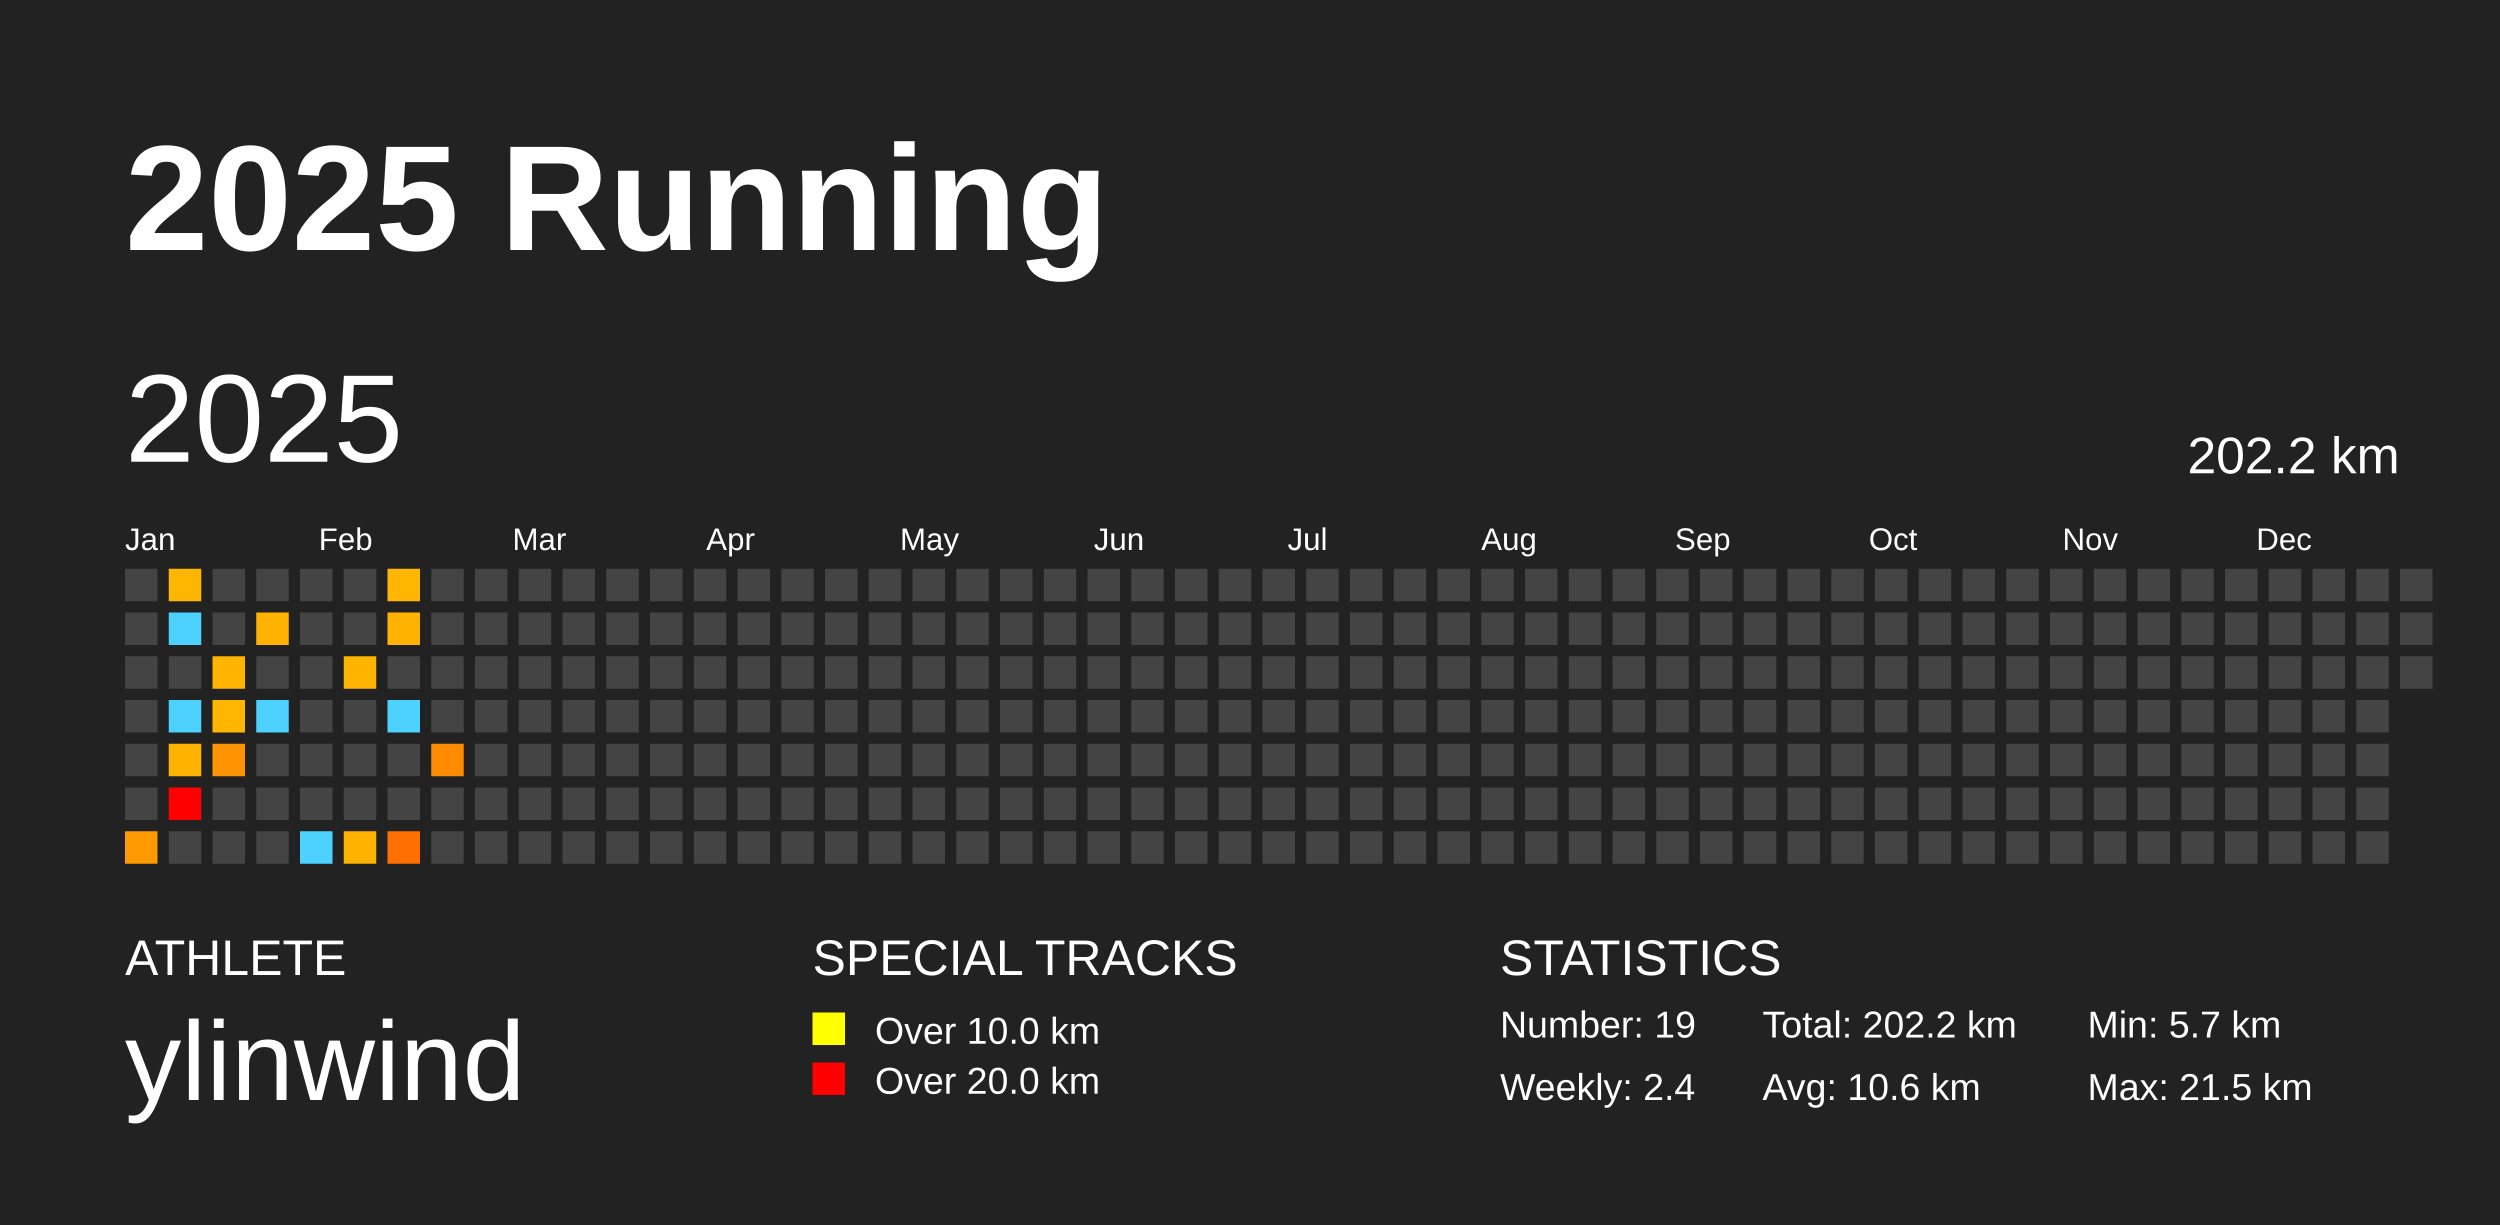
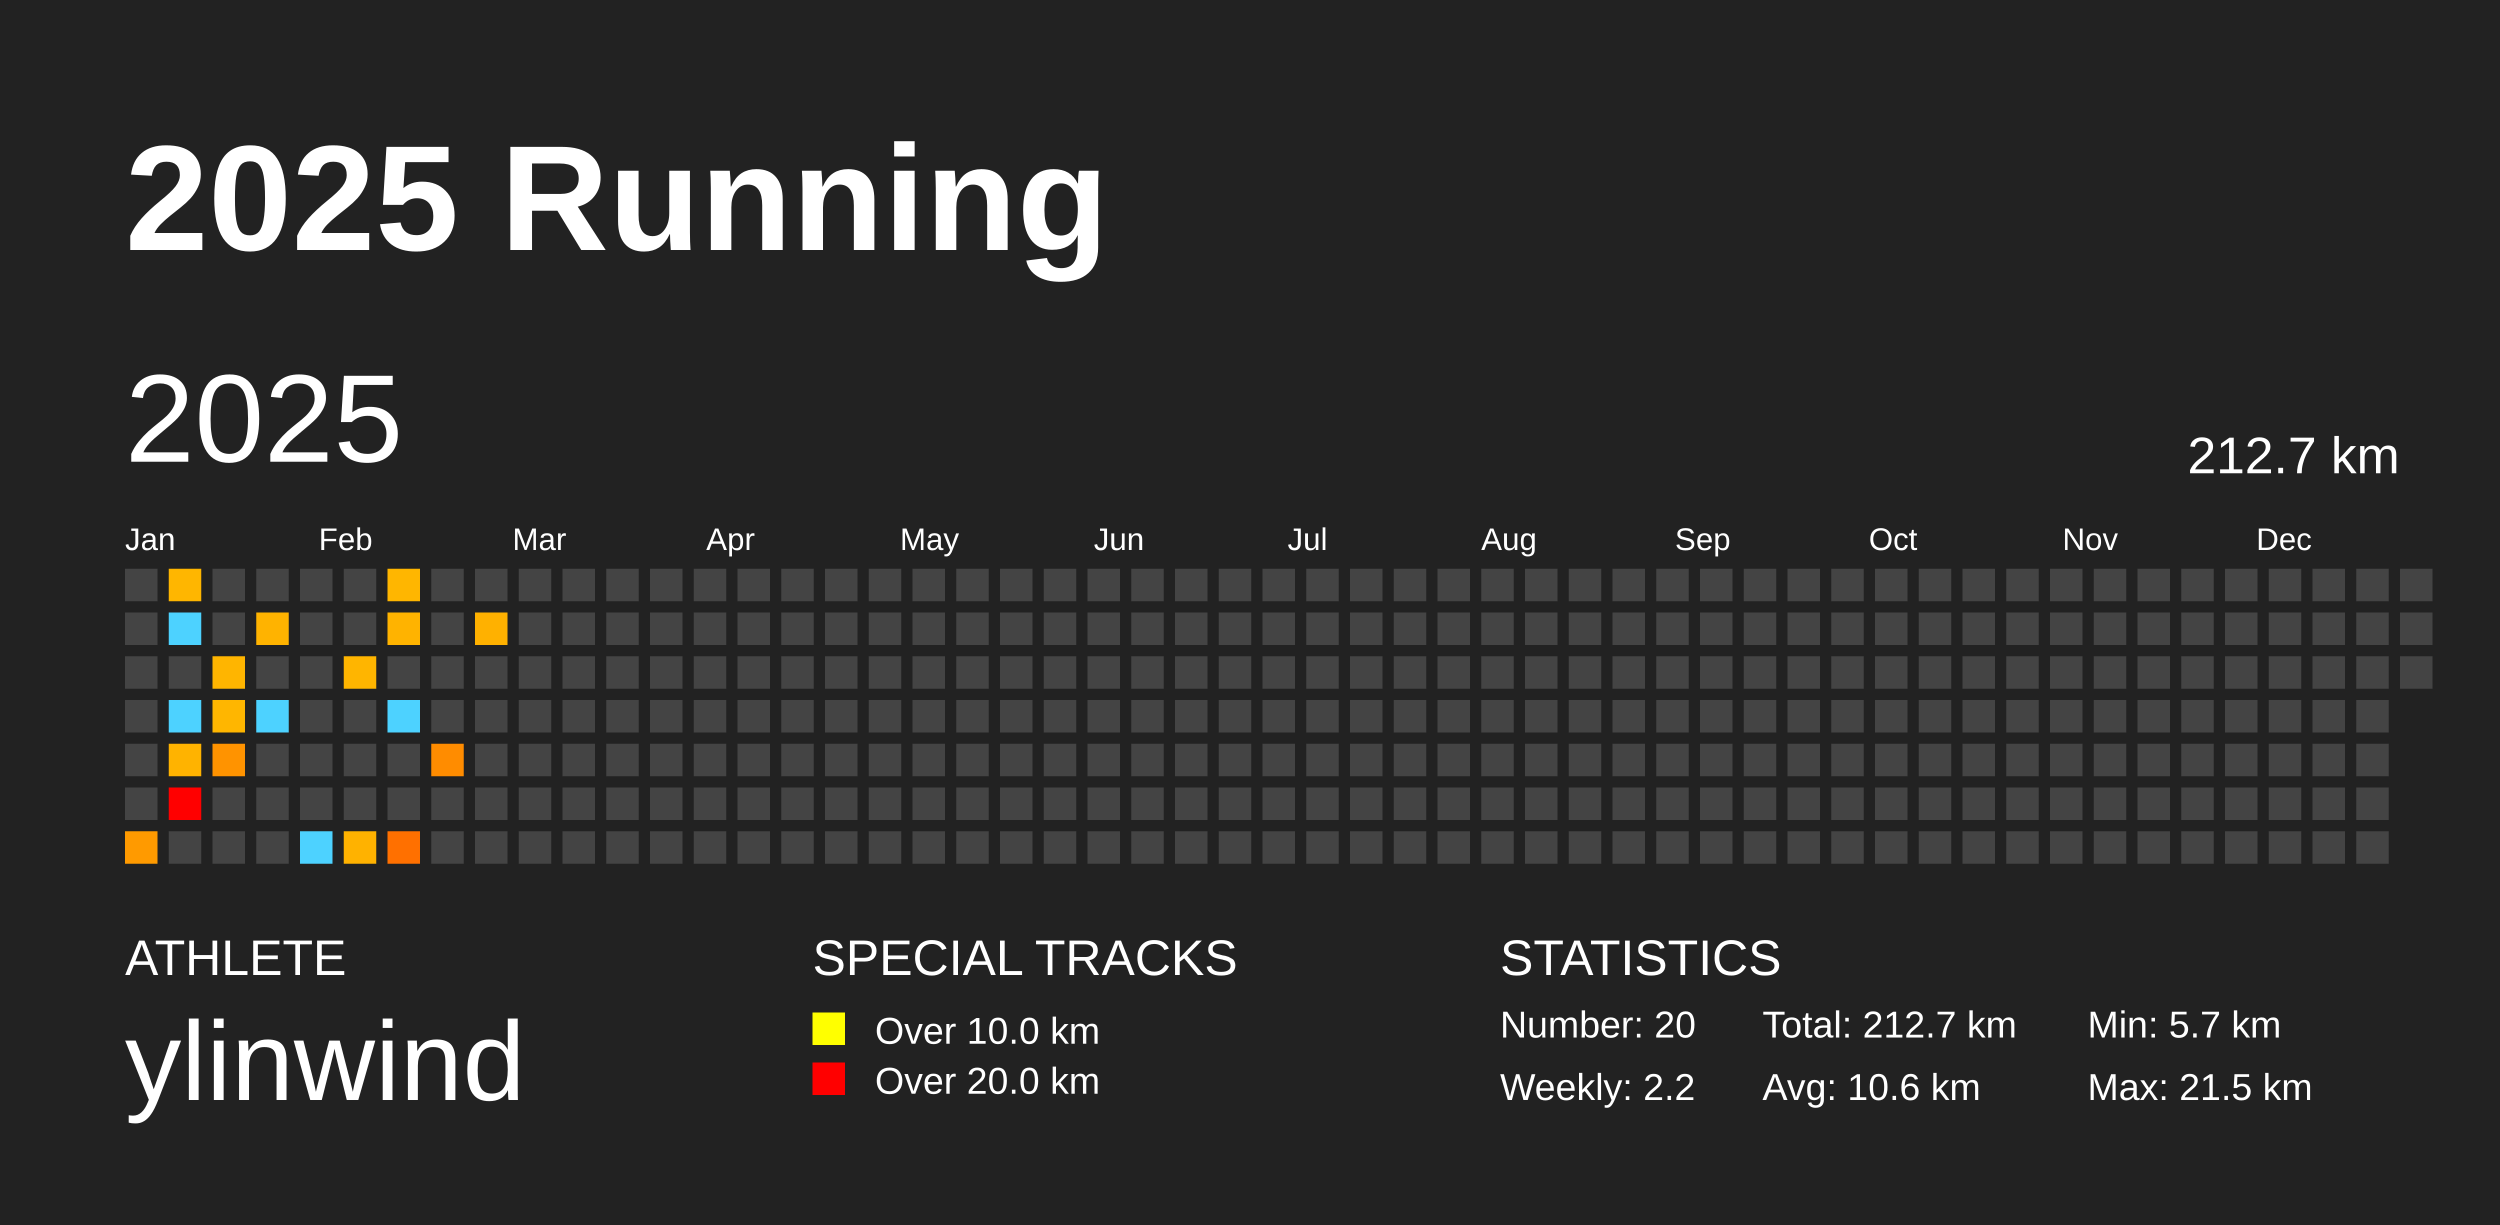
<svg xmlns="http://www.w3.org/2000/svg" baseProfile="full" height="98mm" version="1.1" viewBox="0,0,200,98" width="200mm">
  <defs />
  <rect fill="#222222" height="98" width="200" x="0" y="0" />
  <text fill="#FFFFFF" style="font-size:12px; font-family:Arial; font-weight:bold;" x="10" y="20">2025 Running</text>
  <text fill="#FFFFFF" style="font-size:4px; font-family:Arial" x="10" y="78">ATHLETE</text>
  <text fill="#FFFFFF" style="font-size:9px; font-family:Arial" x="10" y="88">ylinwind</text>
  <text fill="#FFFFFF" style="font-size:4px; font-family:Arial" x="65" y="78">SPECIAL TRACKS</text>
  <rect fill="yellow" height="2.6" width="2.6" x="65" y="81" />
  <text fill="#FFFFFF" style="font-size:3px; font-family:Arial" x="70" y="83.5">Over 10.0 km</text>
  <rect fill="red" height="2.6" width="2.6" x="65" y="85" />
  <text fill="#FFFFFF" style="font-size:3px; font-family:Arial" x="70" y="87.5">Over 20.0 km</text>
  <text fill="#FFFFFF" style="font-size:4px; font-family:Arial" x="120" y="78">STATISTICS</text>
-   <text fill="#FFFFFF" style="font-size:3px; font-family:Arial" x="120" y="83">Number: 19</text>
-   <text fill="#FFFFFF" style="font-size:3px; font-family:Arial" x="120" y="88">Weekly: 2.4</text>
-   <text fill="#FFFFFF" style="font-size:3px; font-family:Arial" x="141" y="83">Total: 202.2 km</text>
+   <text fill="#FFFFFF" style="font-size:3px; font-family:Arial" x="120" y="83">Number: 20</text>
+   <text fill="#FFFFFF" style="font-size:3px; font-family:Arial" x="120" y="88">Weekly: 2.2</text>
+   <text fill="#FFFFFF" style="font-size:3px; font-family:Arial" x="141" y="83">Total: 212.7 km</text>
  <text fill="#FFFFFF" style="font-size:3px; font-family:Arial" x="141" y="88">Avg: 10.6 km</text>
  <text fill="#FFFFFF" style="font-size:3px; font-family:Arial" x="167" y="83">Min: 5.7 km</text>
  <text fill="#FFFFFF" style="font-size:3px; font-family:Arial" x="167" y="88">Max: 21.5 km</text>
  <text dominant-baseline="hanging" fill="#FFFFFF" style="font-size:10.0px; font-family:Arial;" x="10" y="30">2025</text>
-   <text dominant-baseline="hanging" fill="#FFFFFF" style="font-size:4.125px; font-family:Arial;" x="175" y="35">202.2 km</text>
+   <text dominant-baseline="hanging" fill="#FFFFFF" style="font-size:4.125px; font-family:Arial;" x="175" y="35">212.7 km</text>
  <text fill="#FFFFFF" style="font-size:2.5px; font-family:Arial" x="10.0" y="44">Jan</text>
  <text fill="#FFFFFF" style="font-size:2.5px; font-family:Arial" x="25.5" y="44">Feb</text>
  <text fill="#FFFFFF" style="font-size:2.5px; font-family:Arial" x="41.0" y="44">Mar</text>
  <text fill="#FFFFFF" style="font-size:2.5px; font-family:Arial" x="56.5" y="44">Apr</text>
  <text fill="#FFFFFF" style="font-size:2.5px; font-family:Arial" x="72.0" y="44">May</text>
  <text fill="#FFFFFF" style="font-size:2.5px; font-family:Arial" x="87.5" y="44">Jun</text>
  <text fill="#FFFFFF" style="font-size:2.5px; font-family:Arial" x="103.0" y="44">Jul</text>
  <text fill="#FFFFFF" style="font-size:2.5px; font-family:Arial" x="118.5" y="44">Aug</text>
  <text fill="#FFFFFF" style="font-size:2.5px; font-family:Arial" x="134.0" y="44">Sep</text>
  <text fill="#FFFFFF" style="font-size:2.5px; font-family:Arial" x="149.5" y="44">Oct</text>
  <text fill="#FFFFFF" style="font-size:2.5px; font-family:Arial" x="165.0" y="44">Nov</text>
  <text fill="#FFFFFF" style="font-size:2.5px; font-family:Arial" x="180.5" y="44">Dec</text>
  <rect fill="#444444" height="2.6" width="2.6" x="10.0" y="45.5" />
  <rect fill="#444444" height="2.6" width="2.6" x="10.0" y="49.0" />
  <rect fill="#444444" height="2.6" width="2.6" x="10.0" y="52.5" />
  <rect fill="#444444" height="2.6" width="2.6" x="10.0" y="56.0" />
  <rect fill="#444444" height="2.6" width="2.6" x="10.0" y="59.5" />
  <rect fill="#444444" height="2.6" width="2.6" x="10.0" y="63.0" />
  <rect fill="#ff9a00" height="2.6" width="2.6" x="10.0" y="66.5" />
  <rect fill="#ffb600" height="2.6" width="2.6" x="13.5" y="45.5" />
  <rect fill="#4dd2ff" height="2.6" width="2.6" x="13.5" y="49.0" />
  <rect fill="#444444" height="2.6" width="2.6" x="13.5" y="52.5" />
  <rect fill="#4dd2ff" height="2.6" width="2.6" x="13.5" y="56.0" />
  <rect fill="#ffb300" height="2.6" width="2.6" x="13.5" y="59.5" />
  <rect fill="red" height="2.6" width="2.6" x="13.5" y="63.0" />
  <rect fill="#444444" height="2.6" width="2.6" x="13.5" y="66.5" />
  <rect fill="#444444" height="2.6" width="2.6" x="17.0" y="45.5" />
  <rect fill="#444444" height="2.6" width="2.6" x="17.0" y="49.0" />
  <rect fill="#ffb500" height="2.6" width="2.6" x="17.0" y="52.5" />
  <rect fill="#ffb600" height="2.6" width="2.6" x="17.0" y="56.0" />
  <rect fill="#ff9300" height="2.6" width="2.6" x="17.0" y="59.5" />
  <rect fill="#444444" height="2.6" width="2.6" x="17.0" y="63.0" />
  <rect fill="#444444" height="2.6" width="2.6" x="17.0" y="66.5" />
  <rect fill="#444444" height="2.6" width="2.6" x="20.5" y="45.5" />
  <rect fill="#ffb300" height="2.6" width="2.6" x="20.5" y="49.0" />
  <rect fill="#444444" height="2.6" width="2.6" x="20.5" y="52.5" />
  <rect fill="#4dd2ff" height="2.6" width="2.6" x="20.5" y="56.0" />
  <rect fill="#444444" height="2.6" width="2.6" x="20.5" y="59.5" />
  <rect fill="#444444" height="2.6" width="2.6" x="20.5" y="63.0" />
  <rect fill="#444444" height="2.6" width="2.6" x="20.5" y="66.5" />
  <rect fill="#444444" height="2.6" width="2.6" x="24.0" y="45.5" />
  <rect fill="#444444" height="2.6" width="2.6" x="24.0" y="49.0" />
  <rect fill="#444444" height="2.6" width="2.6" x="24.0" y="52.5" />
  <rect fill="#444444" height="2.6" width="2.6" x="24.0" y="56.0" />
  <rect fill="#444444" height="2.6" width="2.6" x="24.0" y="59.5" />
  <rect fill="#444444" height="2.6" width="2.6" x="24.0" y="63.0" />
  <rect fill="#4dd2ff" height="2.6" width="2.6" x="24.0" y="66.5" />
  <rect fill="#444444" height="2.6" width="2.6" x="27.5" y="45.5" />
  <rect fill="#444444" height="2.6" width="2.6" x="27.5" y="49.0" />
  <rect fill="#ffb500" height="2.6" width="2.6" x="27.5" y="52.5" />
  <rect fill="#444444" height="2.6" width="2.6" x="27.5" y="56.0" />
  <rect fill="#444444" height="2.6" width="2.6" x="27.5" y="59.5" />
  <rect fill="#444444" height="2.6" width="2.6" x="27.5" y="63.0" />
  <rect fill="#ffb200" height="2.6" width="2.6" x="27.5" y="66.5" />
  <rect fill="#ffb600" height="2.6" width="2.6" x="31.0" y="45.5" />
  <rect fill="#ffb300" height="2.6" width="2.6" x="31.0" y="49.0" />
  <rect fill="#444444" height="2.6" width="2.6" x="31.0" y="52.5" />
  <rect fill="#4dd2ff" height="2.6" width="2.6" x="31.0" y="56.0" />
  <rect fill="#444444" height="2.6" width="2.6" x="31.0" y="59.5" />
  <rect fill="#444444" height="2.6" width="2.6" x="31.0" y="63.0" />
  <rect fill="#ff7000" height="2.6" width="2.6" x="31.0" y="66.5" />
  <rect fill="#444444" height="2.6" width="2.6" x="34.5" y="45.5" />
  <rect fill="#444444" height="2.6" width="2.6" x="34.5" y="49.0" />
  <rect fill="#444444" height="2.6" width="2.6" x="34.5" y="52.5" />
  <rect fill="#444444" height="2.6" width="2.6" x="34.5" y="56.0" />
  <rect fill="#ff8c00" height="2.6" width="2.6" x="34.5" y="59.5" />
  <rect fill="#444444" height="2.6" width="2.6" x="34.5" y="63.0" />
  <rect fill="#444444" height="2.6" width="2.6" x="34.5" y="66.5" />
  <rect fill="#444444" height="2.6" width="2.6" x="38.0" y="45.5" />
-   <rect fill="#444444" height="2.6" width="2.6" x="38.0" y="49.0" />
+   <rect fill="#ffb100" height="2.6" width="2.6" x="38.0" y="49.0" />
  <rect fill="#444444" height="2.6" width="2.6" x="38.0" y="52.5" />
  <rect fill="#444444" height="2.6" width="2.6" x="38.0" y="56.0" />
  <rect fill="#444444" height="2.6" width="2.6" x="38.0" y="59.5" />
  <rect fill="#444444" height="2.6" width="2.6" x="38.0" y="63.0" />
  <rect fill="#444444" height="2.6" width="2.6" x="38.0" y="66.5" />
  <rect fill="#444444" height="2.6" width="2.6" x="41.5" y="45.5" />
  <rect fill="#444444" height="2.6" width="2.6" x="41.5" y="49.0" />
  <rect fill="#444444" height="2.6" width="2.6" x="41.5" y="52.5" />
  <rect fill="#444444" height="2.6" width="2.6" x="41.5" y="56.0" />
  <rect fill="#444444" height="2.6" width="2.6" x="41.5" y="59.5" />
  <rect fill="#444444" height="2.6" width="2.6" x="41.5" y="63.0" />
  <rect fill="#444444" height="2.6" width="2.6" x="41.5" y="66.5" />
  <rect fill="#444444" height="2.6" width="2.6" x="45.0" y="45.5" />
  <rect fill="#444444" height="2.6" width="2.6" x="45.0" y="49.0" />
  <rect fill="#444444" height="2.6" width="2.6" x="45.0" y="52.5" />
  <rect fill="#444444" height="2.6" width="2.6" x="45.0" y="56.0" />
  <rect fill="#444444" height="2.6" width="2.6" x="45.0" y="59.5" />
  <rect fill="#444444" height="2.6" width="2.6" x="45.0" y="63.0" />
  <rect fill="#444444" height="2.6" width="2.6" x="45.0" y="66.5" />
  <rect fill="#444444" height="2.6" width="2.6" x="48.5" y="45.5" />
  <rect fill="#444444" height="2.6" width="2.6" x="48.5" y="49.0" />
  <rect fill="#444444" height="2.6" width="2.6" x="48.5" y="52.5" />
  <rect fill="#444444" height="2.6" width="2.6" x="48.5" y="56.0" />
  <rect fill="#444444" height="2.6" width="2.6" x="48.5" y="59.5" />
  <rect fill="#444444" height="2.6" width="2.6" x="48.5" y="63.0" />
  <rect fill="#444444" height="2.6" width="2.6" x="48.5" y="66.5" />
  <rect fill="#444444" height="2.6" width="2.6" x="52.0" y="45.5" />
  <rect fill="#444444" height="2.6" width="2.6" x="52.0" y="49.0" />
  <rect fill="#444444" height="2.6" width="2.6" x="52.0" y="52.5" />
  <rect fill="#444444" height="2.6" width="2.6" x="52.0" y="56.0" />
  <rect fill="#444444" height="2.6" width="2.6" x="52.0" y="59.5" />
  <rect fill="#444444" height="2.6" width="2.6" x="52.0" y="63.0" />
  <rect fill="#444444" height="2.6" width="2.6" x="52.0" y="66.5" />
  <rect fill="#444444" height="2.6" width="2.6" x="55.5" y="45.5" />
  <rect fill="#444444" height="2.6" width="2.6" x="55.5" y="49.0" />
  <rect fill="#444444" height="2.6" width="2.6" x="55.5" y="52.5" />
  <rect fill="#444444" height="2.6" width="2.6" x="55.5" y="56.0" />
  <rect fill="#444444" height="2.6" width="2.6" x="55.5" y="59.5" />
  <rect fill="#444444" height="2.6" width="2.6" x="55.5" y="63.0" />
  <rect fill="#444444" height="2.6" width="2.6" x="55.5" y="66.5" />
  <rect fill="#444444" height="2.6" width="2.6" x="59.0" y="45.5" />
  <rect fill="#444444" height="2.6" width="2.6" x="59.0" y="49.0" />
  <rect fill="#444444" height="2.6" width="2.6" x="59.0" y="52.5" />
  <rect fill="#444444" height="2.6" width="2.6" x="59.0" y="56.0" />
  <rect fill="#444444" height="2.6" width="2.6" x="59.0" y="59.5" />
  <rect fill="#444444" height="2.6" width="2.6" x="59.0" y="63.0" />
  <rect fill="#444444" height="2.6" width="2.6" x="59.0" y="66.5" />
  <rect fill="#444444" height="2.6" width="2.6" x="62.5" y="45.5" />
  <rect fill="#444444" height="2.6" width="2.6" x="62.5" y="49.0" />
  <rect fill="#444444" height="2.6" width="2.6" x="62.5" y="52.5" />
  <rect fill="#444444" height="2.6" width="2.6" x="62.5" y="56.0" />
  <rect fill="#444444" height="2.6" width="2.6" x="62.5" y="59.5" />
  <rect fill="#444444" height="2.6" width="2.6" x="62.5" y="63.0" />
  <rect fill="#444444" height="2.6" width="2.6" x="62.5" y="66.5" />
  <rect fill="#444444" height="2.6" width="2.6" x="66.0" y="45.5" />
  <rect fill="#444444" height="2.6" width="2.6" x="66.0" y="49.0" />
  <rect fill="#444444" height="2.6" width="2.6" x="66.0" y="52.5" />
  <rect fill="#444444" height="2.6" width="2.6" x="66.0" y="56.0" />
  <rect fill="#444444" height="2.6" width="2.6" x="66.0" y="59.5" />
  <rect fill="#444444" height="2.6" width="2.6" x="66.0" y="63.0" />
  <rect fill="#444444" height="2.6" width="2.6" x="66.0" y="66.5" />
  <rect fill="#444444" height="2.6" width="2.6" x="69.5" y="45.5" />
  <rect fill="#444444" height="2.6" width="2.6" x="69.5" y="49.0" />
  <rect fill="#444444" height="2.6" width="2.6" x="69.5" y="52.5" />
  <rect fill="#444444" height="2.6" width="2.6" x="69.5" y="56.0" />
  <rect fill="#444444" height="2.6" width="2.6" x="69.5" y="59.5" />
  <rect fill="#444444" height="2.6" width="2.6" x="69.5" y="63.0" />
  <rect fill="#444444" height="2.6" width="2.6" x="69.5" y="66.5" />
  <rect fill="#444444" height="2.6" width="2.6" x="73.0" y="45.5" />
  <rect fill="#444444" height="2.6" width="2.6" x="73.0" y="49.0" />
  <rect fill="#444444" height="2.6" width="2.6" x="73.0" y="52.5" />
  <rect fill="#444444" height="2.6" width="2.6" x="73.0" y="56.0" />
  <rect fill="#444444" height="2.6" width="2.6" x="73.0" y="59.5" />
  <rect fill="#444444" height="2.6" width="2.6" x="73.0" y="63.0" />
  <rect fill="#444444" height="2.6" width="2.6" x="73.0" y="66.5" />
  <rect fill="#444444" height="2.6" width="2.6" x="76.5" y="45.5" />
  <rect fill="#444444" height="2.6" width="2.6" x="76.5" y="49.0" />
  <rect fill="#444444" height="2.6" width="2.6" x="76.5" y="52.5" />
  <rect fill="#444444" height="2.6" width="2.6" x="76.5" y="56.0" />
  <rect fill="#444444" height="2.6" width="2.6" x="76.5" y="59.5" />
  <rect fill="#444444" height="2.6" width="2.6" x="76.5" y="63.0" />
  <rect fill="#444444" height="2.6" width="2.6" x="76.5" y="66.5" />
  <rect fill="#444444" height="2.6" width="2.6" x="80.0" y="45.5" />
  <rect fill="#444444" height="2.6" width="2.6" x="80.0" y="49.0" />
  <rect fill="#444444" height="2.6" width="2.6" x="80.0" y="52.5" />
  <rect fill="#444444" height="2.6" width="2.6" x="80.0" y="56.0" />
  <rect fill="#444444" height="2.6" width="2.6" x="80.0" y="59.5" />
  <rect fill="#444444" height="2.6" width="2.6" x="80.0" y="63.0" />
  <rect fill="#444444" height="2.6" width="2.6" x="80.0" y="66.5" />
  <rect fill="#444444" height="2.6" width="2.6" x="83.5" y="45.5" />
  <rect fill="#444444" height="2.6" width="2.6" x="83.5" y="49.0" />
  <rect fill="#444444" height="2.6" width="2.6" x="83.5" y="52.5" />
  <rect fill="#444444" height="2.6" width="2.6" x="83.5" y="56.0" />
  <rect fill="#444444" height="2.6" width="2.6" x="83.5" y="59.5" />
  <rect fill="#444444" height="2.6" width="2.6" x="83.5" y="63.0" />
  <rect fill="#444444" height="2.6" width="2.6" x="83.5" y="66.5" />
  <rect fill="#444444" height="2.6" width="2.6" x="87.0" y="45.5" />
  <rect fill="#444444" height="2.6" width="2.6" x="87.0" y="49.0" />
  <rect fill="#444444" height="2.6" width="2.6" x="87.0" y="52.5" />
  <rect fill="#444444" height="2.6" width="2.6" x="87.0" y="56.0" />
  <rect fill="#444444" height="2.6" width="2.6" x="87.0" y="59.5" />
  <rect fill="#444444" height="2.6" width="2.6" x="87.0" y="63.0" />
  <rect fill="#444444" height="2.6" width="2.6" x="87.0" y="66.5" />
  <rect fill="#444444" height="2.6" width="2.6" x="90.5" y="45.5" />
  <rect fill="#444444" height="2.6" width="2.6" x="90.5" y="49.0" />
  <rect fill="#444444" height="2.6" width="2.6" x="90.5" y="52.5" />
  <rect fill="#444444" height="2.6" width="2.6" x="90.5" y="56.0" />
  <rect fill="#444444" height="2.6" width="2.6" x="90.5" y="59.5" />
  <rect fill="#444444" height="2.6" width="2.6" x="90.5" y="63.0" />
  <rect fill="#444444" height="2.6" width="2.6" x="90.5" y="66.5" />
  <rect fill="#444444" height="2.6" width="2.6" x="94.0" y="45.5" />
  <rect fill="#444444" height="2.6" width="2.6" x="94.0" y="49.0" />
  <rect fill="#444444" height="2.6" width="2.6" x="94.0" y="52.5" />
  <rect fill="#444444" height="2.6" width="2.6" x="94.0" y="56.0" />
  <rect fill="#444444" height="2.6" width="2.6" x="94.0" y="59.5" />
  <rect fill="#444444" height="2.6" width="2.6" x="94.0" y="63.0" />
  <rect fill="#444444" height="2.6" width="2.6" x="94.0" y="66.5" />
  <rect fill="#444444" height="2.6" width="2.6" x="97.5" y="45.5" />
  <rect fill="#444444" height="2.6" width="2.6" x="97.5" y="49.0" />
  <rect fill="#444444" height="2.6" width="2.6" x="97.5" y="52.5" />
  <rect fill="#444444" height="2.6" width="2.6" x="97.5" y="56.0" />
  <rect fill="#444444" height="2.6" width="2.6" x="97.5" y="59.5" />
  <rect fill="#444444" height="2.6" width="2.6" x="97.5" y="63.0" />
  <rect fill="#444444" height="2.6" width="2.6" x="97.5" y="66.5" />
  <rect fill="#444444" height="2.6" width="2.6" x="101.0" y="45.5" />
  <rect fill="#444444" height="2.6" width="2.6" x="101.0" y="49.0" />
  <rect fill="#444444" height="2.6" width="2.6" x="101.0" y="52.5" />
  <rect fill="#444444" height="2.6" width="2.6" x="101.0" y="56.0" />
  <rect fill="#444444" height="2.6" width="2.6" x="101.0" y="59.5" />
  <rect fill="#444444" height="2.6" width="2.6" x="101.0" y="63.0" />
  <rect fill="#444444" height="2.6" width="2.6" x="101.0" y="66.5" />
  <rect fill="#444444" height="2.6" width="2.6" x="104.5" y="45.5" />
  <rect fill="#444444" height="2.6" width="2.6" x="104.5" y="49.0" />
  <rect fill="#444444" height="2.6" width="2.6" x="104.5" y="52.5" />
  <rect fill="#444444" height="2.6" width="2.6" x="104.5" y="56.0" />
  <rect fill="#444444" height="2.6" width="2.6" x="104.5" y="59.5" />
  <rect fill="#444444" height="2.6" width="2.6" x="104.5" y="63.0" />
  <rect fill="#444444" height="2.6" width="2.6" x="104.5" y="66.5" />
  <rect fill="#444444" height="2.6" width="2.6" x="108.0" y="45.5" />
  <rect fill="#444444" height="2.6" width="2.6" x="108.0" y="49.0" />
  <rect fill="#444444" height="2.6" width="2.6" x="108.0" y="52.5" />
  <rect fill="#444444" height="2.6" width="2.6" x="108.0" y="56.0" />
  <rect fill="#444444" height="2.6" width="2.6" x="108.0" y="59.5" />
  <rect fill="#444444" height="2.6" width="2.6" x="108.0" y="63.0" />
  <rect fill="#444444" height="2.6" width="2.6" x="108.0" y="66.5" />
  <rect fill="#444444" height="2.6" width="2.6" x="111.5" y="45.5" />
  <rect fill="#444444" height="2.6" width="2.6" x="111.5" y="49.0" />
  <rect fill="#444444" height="2.6" width="2.6" x="111.5" y="52.5" />
  <rect fill="#444444" height="2.6" width="2.6" x="111.5" y="56.0" />
  <rect fill="#444444" height="2.6" width="2.6" x="111.5" y="59.5" />
  <rect fill="#444444" height="2.6" width="2.6" x="111.5" y="63.0" />
  <rect fill="#444444" height="2.6" width="2.6" x="111.5" y="66.5" />
  <rect fill="#444444" height="2.6" width="2.6" x="115.0" y="45.5" />
  <rect fill="#444444" height="2.6" width="2.6" x="115.0" y="49.0" />
  <rect fill="#444444" height="2.6" width="2.6" x="115.0" y="52.5" />
  <rect fill="#444444" height="2.6" width="2.6" x="115.0" y="56.0" />
  <rect fill="#444444" height="2.6" width="2.6" x="115.0" y="59.5" />
  <rect fill="#444444" height="2.6" width="2.6" x="115.0" y="63.0" />
  <rect fill="#444444" height="2.6" width="2.6" x="115.0" y="66.5" />
  <rect fill="#444444" height="2.6" width="2.6" x="118.5" y="45.5" />
  <rect fill="#444444" height="2.6" width="2.6" x="118.5" y="49.0" />
  <rect fill="#444444" height="2.6" width="2.6" x="118.5" y="52.5" />
  <rect fill="#444444" height="2.6" width="2.6" x="118.5" y="56.0" />
  <rect fill="#444444" height="2.6" width="2.6" x="118.5" y="59.5" />
  <rect fill="#444444" height="2.6" width="2.6" x="118.5" y="63.0" />
  <rect fill="#444444" height="2.6" width="2.6" x="118.5" y="66.5" />
  <rect fill="#444444" height="2.6" width="2.6" x="122.0" y="45.5" />
  <rect fill="#444444" height="2.6" width="2.6" x="122.0" y="49.0" />
  <rect fill="#444444" height="2.6" width="2.6" x="122.0" y="52.5" />
  <rect fill="#444444" height="2.6" width="2.6" x="122.0" y="56.0" />
  <rect fill="#444444" height="2.6" width="2.6" x="122.0" y="59.5" />
  <rect fill="#444444" height="2.6" width="2.6" x="122.0" y="63.0" />
  <rect fill="#444444" height="2.6" width="2.6" x="122.0" y="66.5" />
  <rect fill="#444444" height="2.6" width="2.6" x="125.5" y="45.5" />
  <rect fill="#444444" height="2.6" width="2.6" x="125.5" y="49.0" />
  <rect fill="#444444" height="2.6" width="2.6" x="125.5" y="52.5" />
  <rect fill="#444444" height="2.6" width="2.6" x="125.5" y="56.0" />
  <rect fill="#444444" height="2.6" width="2.6" x="125.5" y="59.5" />
  <rect fill="#444444" height="2.6" width="2.6" x="125.5" y="63.0" />
  <rect fill="#444444" height="2.6" width="2.6" x="125.5" y="66.5" />
  <rect fill="#444444" height="2.6" width="2.6" x="129.0" y="45.5" />
  <rect fill="#444444" height="2.6" width="2.6" x="129.0" y="49.0" />
  <rect fill="#444444" height="2.6" width="2.6" x="129.0" y="52.5" />
  <rect fill="#444444" height="2.6" width="2.6" x="129.0" y="56.0" />
  <rect fill="#444444" height="2.6" width="2.6" x="129.0" y="59.5" />
  <rect fill="#444444" height="2.6" width="2.6" x="129.0" y="63.0" />
  <rect fill="#444444" height="2.6" width="2.6" x="129.0" y="66.5" />
  <rect fill="#444444" height="2.6" width="2.6" x="132.5" y="45.5" />
  <rect fill="#444444" height="2.6" width="2.6" x="132.5" y="49.0" />
  <rect fill="#444444" height="2.6" width="2.6" x="132.5" y="52.5" />
  <rect fill="#444444" height="2.6" width="2.6" x="132.5" y="56.0" />
  <rect fill="#444444" height="2.6" width="2.6" x="132.5" y="59.5" />
  <rect fill="#444444" height="2.6" width="2.6" x="132.5" y="63.0" />
  <rect fill="#444444" height="2.6" width="2.6" x="132.5" y="66.5" />
  <rect fill="#444444" height="2.6" width="2.6" x="136.0" y="45.5" />
  <rect fill="#444444" height="2.6" width="2.6" x="136.0" y="49.0" />
  <rect fill="#444444" height="2.6" width="2.6" x="136.0" y="52.5" />
  <rect fill="#444444" height="2.6" width="2.6" x="136.0" y="56.0" />
  <rect fill="#444444" height="2.6" width="2.6" x="136.0" y="59.5" />
  <rect fill="#444444" height="2.6" width="2.6" x="136.0" y="63.0" />
  <rect fill="#444444" height="2.6" width="2.6" x="136.0" y="66.5" />
  <rect fill="#444444" height="2.6" width="2.6" x="139.5" y="45.5" />
  <rect fill="#444444" height="2.6" width="2.6" x="139.5" y="49.0" />
  <rect fill="#444444" height="2.6" width="2.6" x="139.5" y="52.5" />
  <rect fill="#444444" height="2.6" width="2.6" x="139.5" y="56.0" />
  <rect fill="#444444" height="2.6" width="2.6" x="139.5" y="59.5" />
  <rect fill="#444444" height="2.6" width="2.6" x="139.5" y="63.0" />
  <rect fill="#444444" height="2.6" width="2.6" x="139.5" y="66.5" />
  <rect fill="#444444" height="2.6" width="2.6" x="143.0" y="45.5" />
  <rect fill="#444444" height="2.6" width="2.6" x="143.0" y="49.0" />
  <rect fill="#444444" height="2.6" width="2.6" x="143.0" y="52.5" />
  <rect fill="#444444" height="2.6" width="2.6" x="143.0" y="56.0" />
  <rect fill="#444444" height="2.6" width="2.6" x="143.0" y="59.5" />
  <rect fill="#444444" height="2.6" width="2.6" x="143.0" y="63.0" />
  <rect fill="#444444" height="2.6" width="2.6" x="143.0" y="66.5" />
  <rect fill="#444444" height="2.6" width="2.6" x="146.5" y="45.5" />
  <rect fill="#444444" height="2.6" width="2.6" x="146.5" y="49.0" />
  <rect fill="#444444" height="2.6" width="2.6" x="146.5" y="52.5" />
  <rect fill="#444444" height="2.6" width="2.6" x="146.5" y="56.0" />
  <rect fill="#444444" height="2.6" width="2.6" x="146.5" y="59.5" />
  <rect fill="#444444" height="2.6" width="2.6" x="146.5" y="63.0" />
  <rect fill="#444444" height="2.6" width="2.6" x="146.5" y="66.5" />
  <rect fill="#444444" height="2.6" width="2.6" x="150.0" y="45.5" />
  <rect fill="#444444" height="2.6" width="2.6" x="150.0" y="49.0" />
  <rect fill="#444444" height="2.6" width="2.6" x="150.0" y="52.5" />
  <rect fill="#444444" height="2.6" width="2.6" x="150.0" y="56.0" />
  <rect fill="#444444" height="2.6" width="2.6" x="150.0" y="59.5" />
  <rect fill="#444444" height="2.6" width="2.6" x="150.0" y="63.0" />
  <rect fill="#444444" height="2.6" width="2.6" x="150.0" y="66.5" />
  <rect fill="#444444" height="2.6" width="2.6" x="153.5" y="45.5" />
  <rect fill="#444444" height="2.6" width="2.6" x="153.5" y="49.0" />
  <rect fill="#444444" height="2.6" width="2.6" x="153.5" y="52.5" />
  <rect fill="#444444" height="2.6" width="2.6" x="153.5" y="56.0" />
  <rect fill="#444444" height="2.6" width="2.6" x="153.5" y="59.5" />
  <rect fill="#444444" height="2.6" width="2.6" x="153.5" y="63.0" />
  <rect fill="#444444" height="2.6" width="2.6" x="153.5" y="66.5" />
  <rect fill="#444444" height="2.6" width="2.6" x="157.0" y="45.5" />
  <rect fill="#444444" height="2.6" width="2.6" x="157.0" y="49.0" />
  <rect fill="#444444" height="2.6" width="2.6" x="157.0" y="52.5" />
  <rect fill="#444444" height="2.6" width="2.6" x="157.0" y="56.0" />
  <rect fill="#444444" height="2.6" width="2.6" x="157.0" y="59.5" />
  <rect fill="#444444" height="2.6" width="2.6" x="157.0" y="63.0" />
  <rect fill="#444444" height="2.6" width="2.6" x="157.0" y="66.5" />
  <rect fill="#444444" height="2.6" width="2.6" x="160.5" y="45.5" />
  <rect fill="#444444" height="2.6" width="2.6" x="160.5" y="49.0" />
  <rect fill="#444444" height="2.6" width="2.6" x="160.5" y="52.5" />
  <rect fill="#444444" height="2.6" width="2.6" x="160.5" y="56.0" />
  <rect fill="#444444" height="2.6" width="2.6" x="160.5" y="59.5" />
  <rect fill="#444444" height="2.6" width="2.6" x="160.5" y="63.0" />
  <rect fill="#444444" height="2.6" width="2.6" x="160.5" y="66.5" />
  <rect fill="#444444" height="2.6" width="2.6" x="164.0" y="45.5" />
  <rect fill="#444444" height="2.6" width="2.6" x="164.0" y="49.0" />
  <rect fill="#444444" height="2.6" width="2.6" x="164.0" y="52.5" />
  <rect fill="#444444" height="2.6" width="2.6" x="164.0" y="56.0" />
  <rect fill="#444444" height="2.6" width="2.6" x="164.0" y="59.5" />
  <rect fill="#444444" height="2.6" width="2.6" x="164.0" y="63.0" />
  <rect fill="#444444" height="2.6" width="2.6" x="164.0" y="66.5" />
  <rect fill="#444444" height="2.6" width="2.6" x="167.5" y="45.5" />
  <rect fill="#444444" height="2.6" width="2.6" x="167.5" y="49.0" />
  <rect fill="#444444" height="2.6" width="2.6" x="167.5" y="52.5" />
  <rect fill="#444444" height="2.6" width="2.6" x="167.5" y="56.0" />
  <rect fill="#444444" height="2.6" width="2.6" x="167.5" y="59.5" />
  <rect fill="#444444" height="2.6" width="2.6" x="167.5" y="63.0" />
  <rect fill="#444444" height="2.6" width="2.6" x="167.5" y="66.5" />
  <rect fill="#444444" height="2.6" width="2.6" x="171.0" y="45.5" />
  <rect fill="#444444" height="2.6" width="2.6" x="171.0" y="49.0" />
  <rect fill="#444444" height="2.6" width="2.6" x="171.0" y="52.5" />
  <rect fill="#444444" height="2.6" width="2.6" x="171.0" y="56.0" />
  <rect fill="#444444" height="2.6" width="2.6" x="171.0" y="59.5" />
  <rect fill="#444444" height="2.6" width="2.6" x="171.0" y="63.0" />
  <rect fill="#444444" height="2.6" width="2.6" x="171.0" y="66.5" />
  <rect fill="#444444" height="2.6" width="2.6" x="174.5" y="45.5" />
  <rect fill="#444444" height="2.6" width="2.6" x="174.5" y="49.0" />
  <rect fill="#444444" height="2.6" width="2.6" x="174.5" y="52.5" />
  <rect fill="#444444" height="2.6" width="2.6" x="174.5" y="56.0" />
  <rect fill="#444444" height="2.6" width="2.6" x="174.5" y="59.5" />
  <rect fill="#444444" height="2.6" width="2.6" x="174.5" y="63.0" />
  <rect fill="#444444" height="2.6" width="2.6" x="174.5" y="66.5" />
  <rect fill="#444444" height="2.6" width="2.6" x="178.0" y="45.5" />
  <rect fill="#444444" height="2.6" width="2.6" x="178.0" y="49.0" />
  <rect fill="#444444" height="2.6" width="2.6" x="178.0" y="52.5" />
  <rect fill="#444444" height="2.6" width="2.6" x="178.0" y="56.0" />
  <rect fill="#444444" height="2.6" width="2.6" x="178.0" y="59.5" />
  <rect fill="#444444" height="2.6" width="2.6" x="178.0" y="63.0" />
  <rect fill="#444444" height="2.6" width="2.6" x="178.0" y="66.5" />
  <rect fill="#444444" height="2.6" width="2.6" x="181.5" y="45.5" />
  <rect fill="#444444" height="2.6" width="2.6" x="181.5" y="49.0" />
  <rect fill="#444444" height="2.6" width="2.6" x="181.5" y="52.5" />
  <rect fill="#444444" height="2.6" width="2.6" x="181.5" y="56.0" />
  <rect fill="#444444" height="2.6" width="2.6" x="181.5" y="59.5" />
  <rect fill="#444444" height="2.6" width="2.6" x="181.5" y="63.0" />
  <rect fill="#444444" height="2.6" width="2.6" x="181.5" y="66.5" />
  <rect fill="#444444" height="2.6" width="2.6" x="185.0" y="45.5" />
  <rect fill="#444444" height="2.6" width="2.6" x="185.0" y="49.0" />
  <rect fill="#444444" height="2.6" width="2.6" x="185.0" y="52.5" />
  <rect fill="#444444" height="2.6" width="2.6" x="185.0" y="56.0" />
  <rect fill="#444444" height="2.6" width="2.6" x="185.0" y="59.5" />
  <rect fill="#444444" height="2.6" width="2.6" x="185.0" y="63.0" />
  <rect fill="#444444" height="2.6" width="2.6" x="185.0" y="66.5" />
  <rect fill="#444444" height="2.6" width="2.6" x="188.5" y="45.5" />
  <rect fill="#444444" height="2.6" width="2.6" x="188.5" y="49.0" />
  <rect fill="#444444" height="2.6" width="2.6" x="188.5" y="52.5" />
  <rect fill="#444444" height="2.6" width="2.6" x="188.5" y="56.0" />
  <rect fill="#444444" height="2.6" width="2.6" x="188.5" y="59.5" />
  <rect fill="#444444" height="2.6" width="2.6" x="188.5" y="63.0" />
  <rect fill="#444444" height="2.6" width="2.6" x="188.5" y="66.5" />
  <rect fill="#444444" height="2.6" width="2.6" x="192.0" y="45.5" />
  <rect fill="#444444" height="2.6" width="2.6" x="192.0" y="49.0" />
  <rect fill="#444444" height="2.6" width="2.6" x="192.0" y="52.5" />
</svg>
